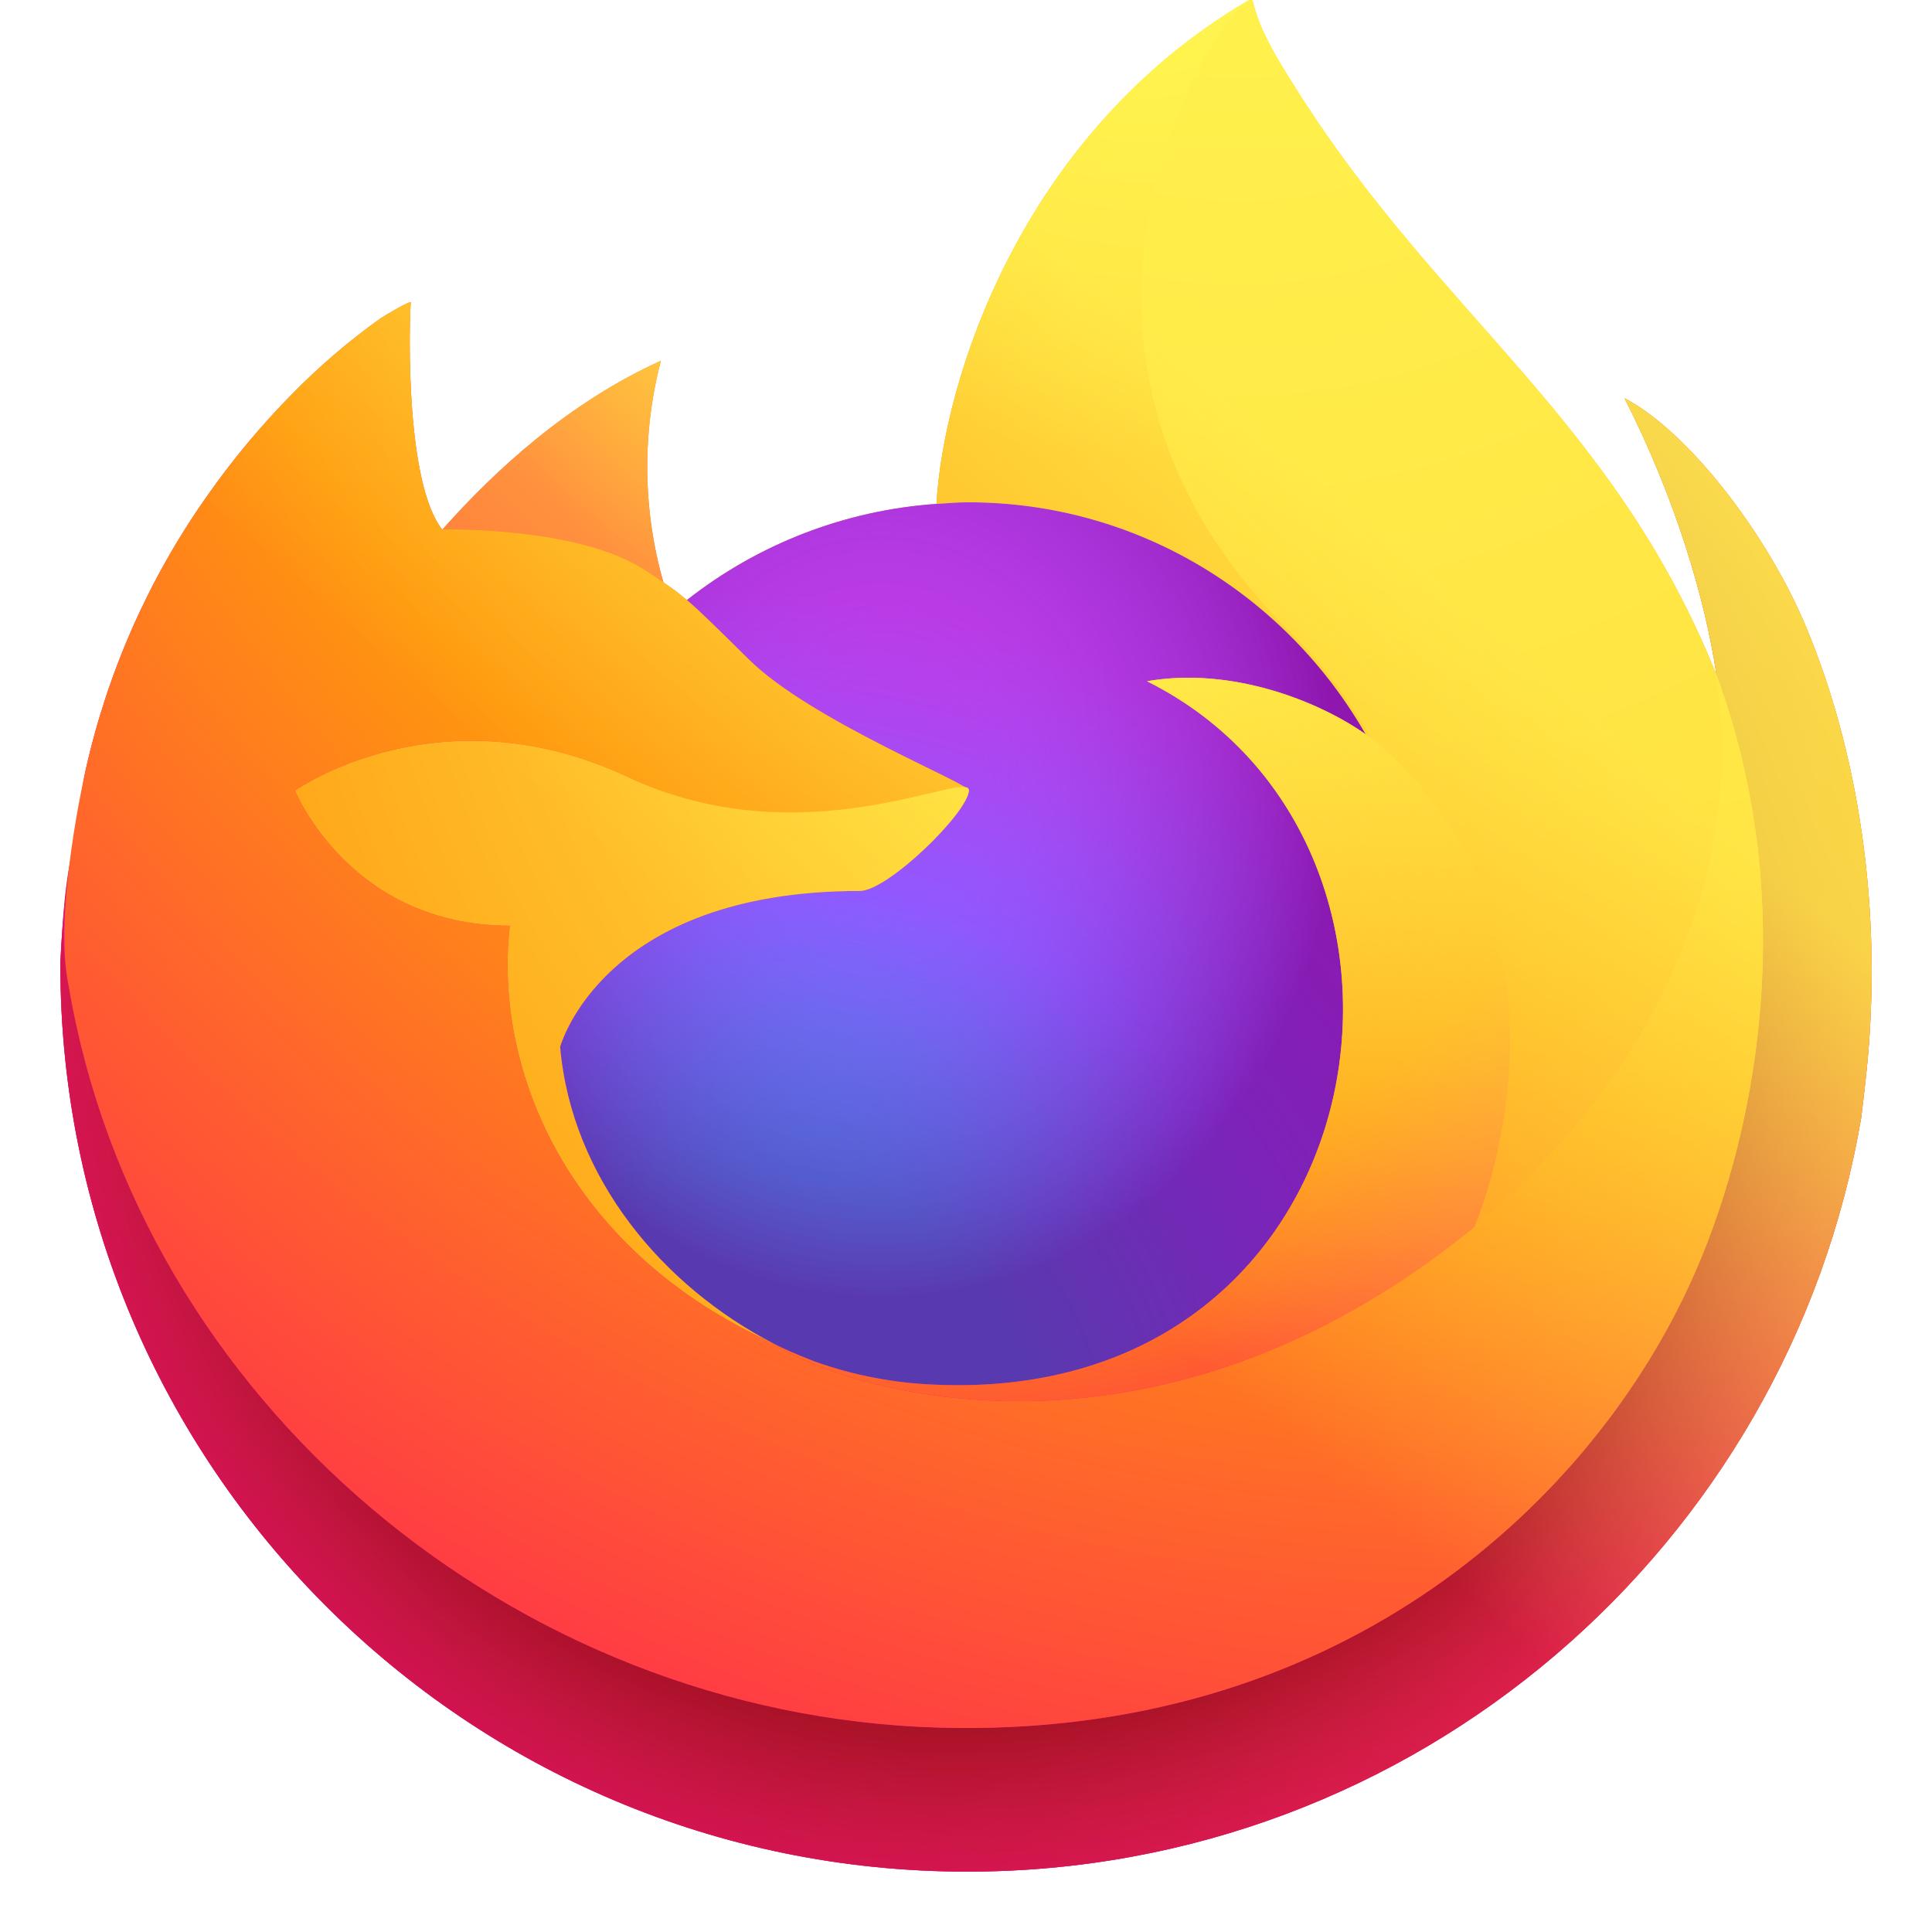
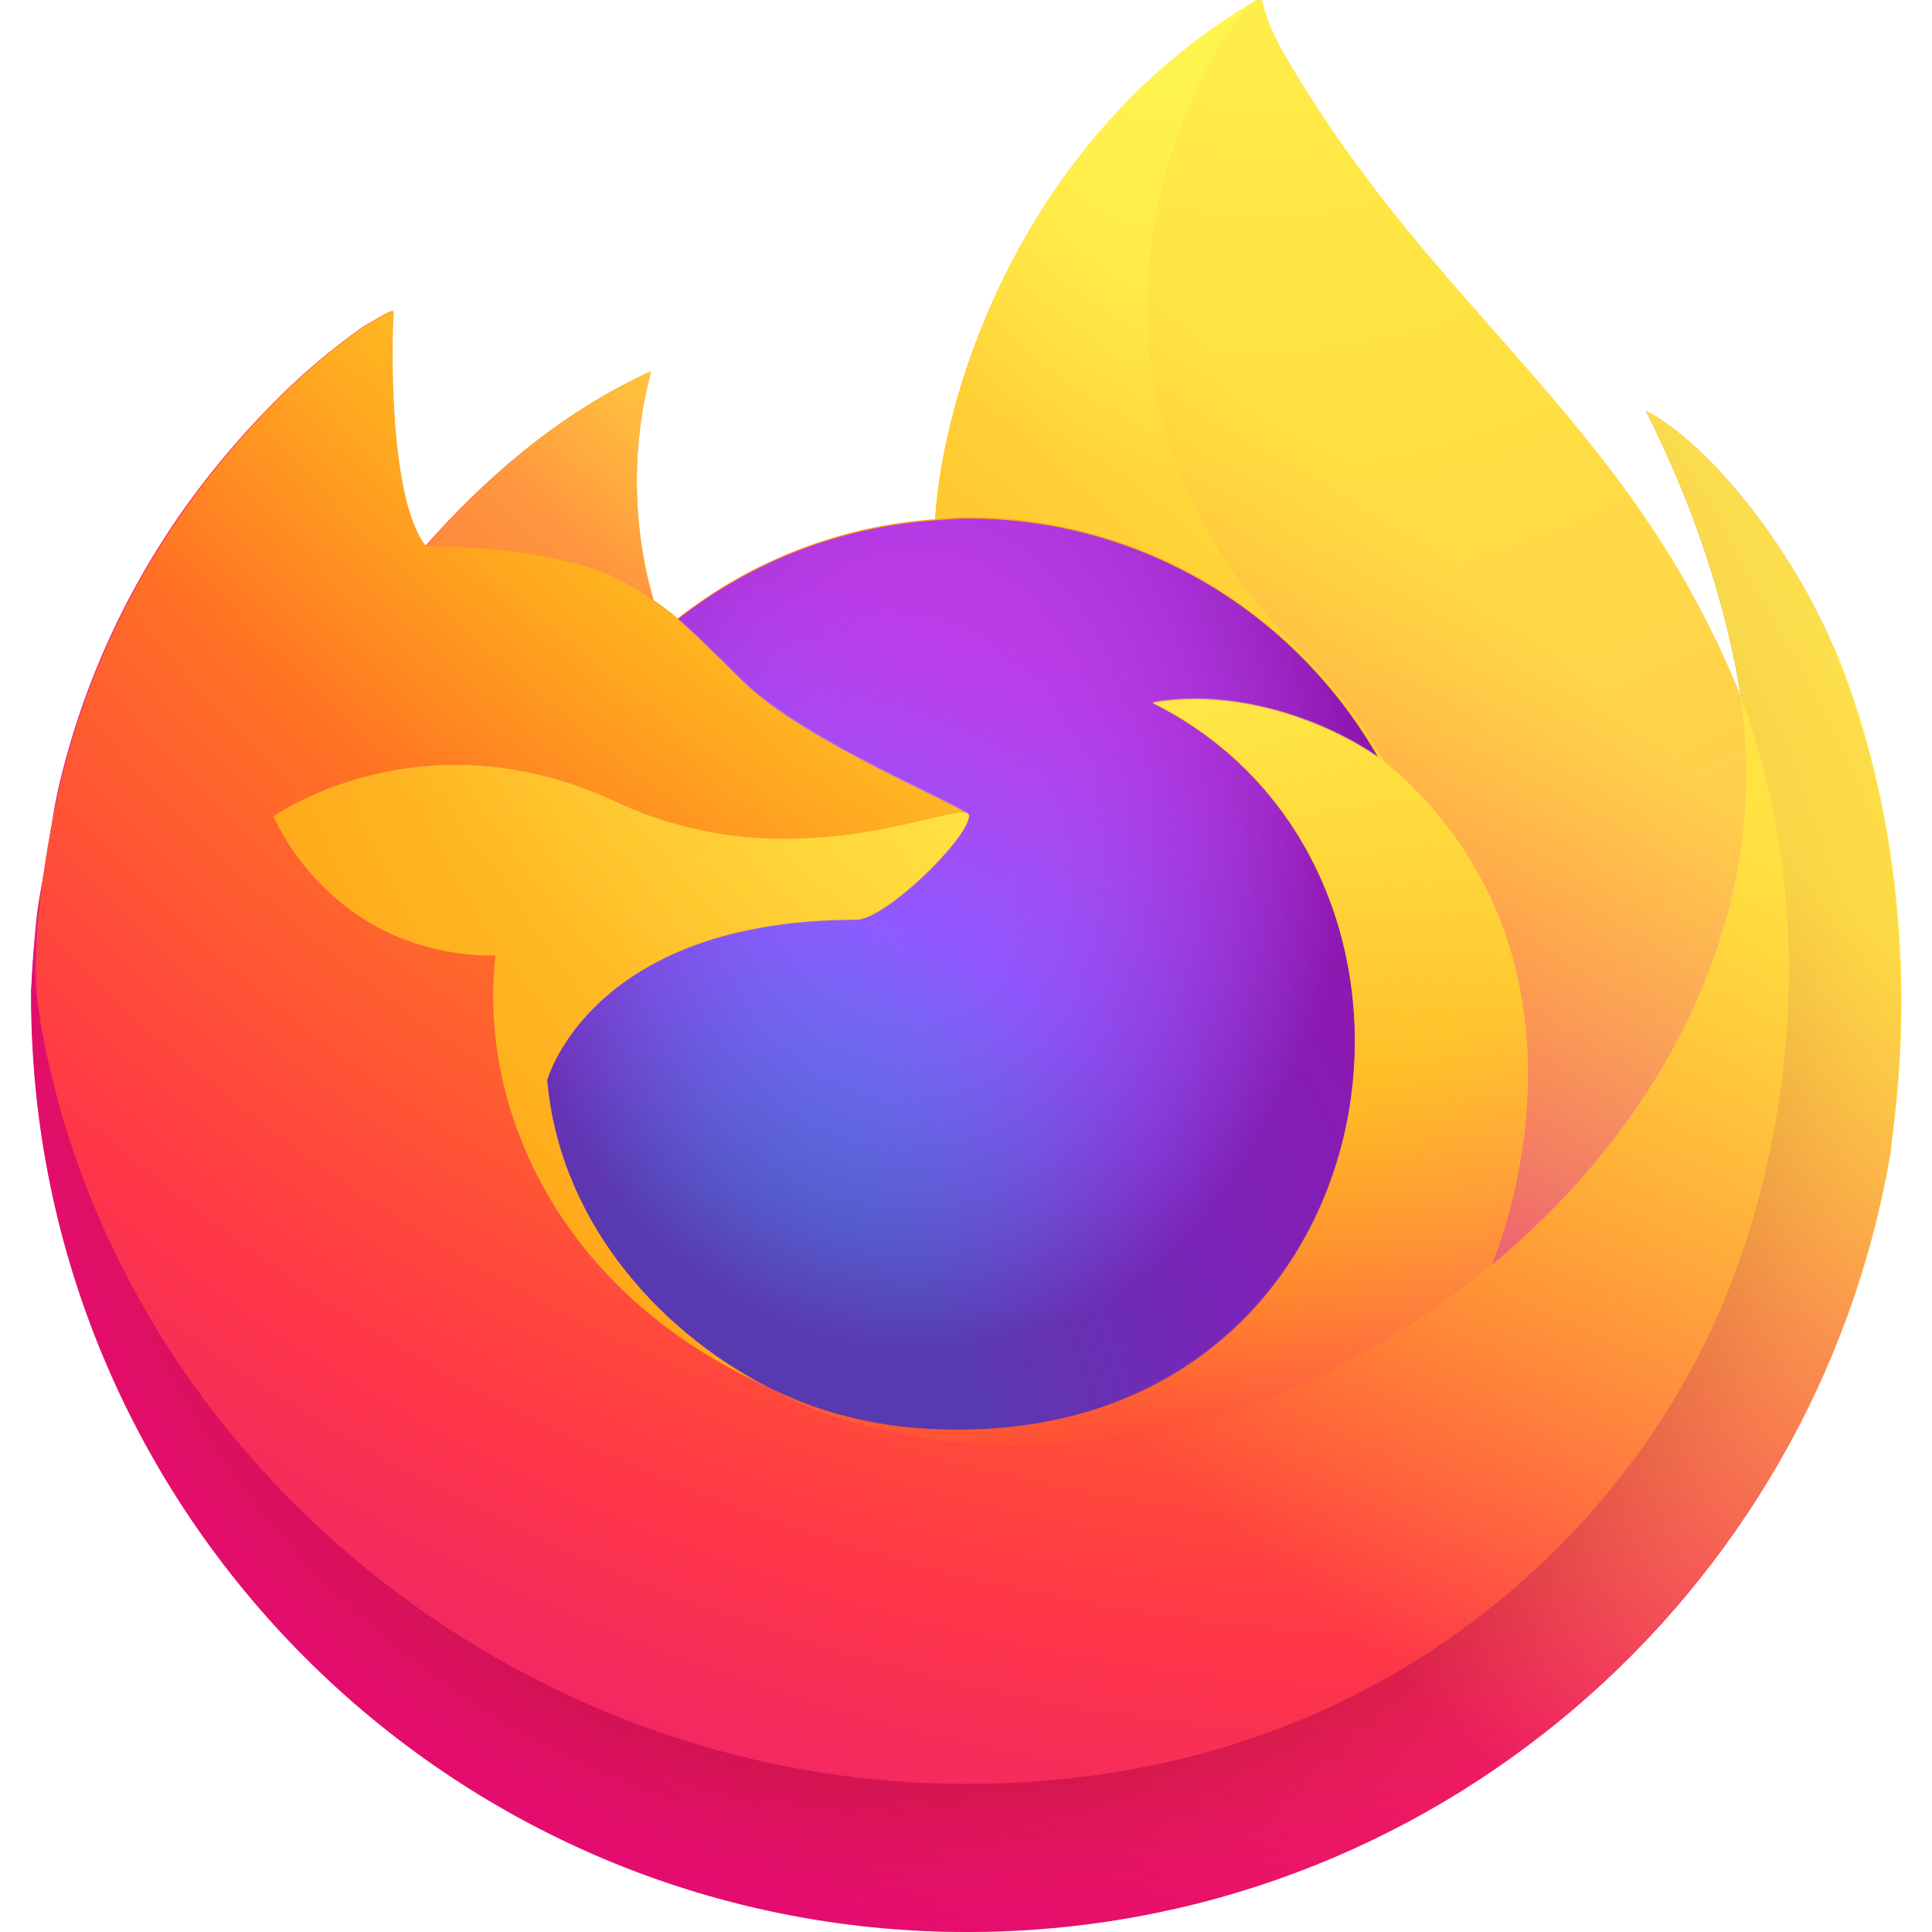
- <svg xmlns="http://www.w3.org/2000/svg" viewBox="0 0 512 512">
-   <path id="shape-base" d="M478.711,166.353C468.266,141.229 447.111,114.105 430.499,105.532C444.019,132.037 451.844,158.625 454.834,178.468C454.834,178.507 454.849,178.604 454.881,178.868C427.706,111.135 381.627,83.823 344,24.355C342.1,21.348 340.195,18.333 338.339,15.155C337.394,13.532 336.511,11.873 335.693,10.183C334.13,7.165 332.924,3.975 332.1,0.677C332.112,0.355 331.873,0.074 331.554,0.033C331.407,-0.009 331.25,-0.009 331.103,0.033C331.069,0.045 331.019,0.084 330.983,0.098C330.93,0.119 330.863,0.167 330.807,0.198C330.834,0.162 330.89,0.081 330.907,0.062C270.537,35.418 250.057,100.823 248.175,133.546C224.071,135.203 201.016,144.087 182.033,159.034C180.045,157.355 177.967,155.786 175.808,154.334C170.331,135.171 170.098,114.885 175.134,95.602C150.446,106.843 131.244,124.612 117.284,140.302L117.173,140.302C107.646,128.235 108.318,88.429 108.861,80.118C108.747,79.603 101.754,83.748 100.838,84.373C92.431,90.374 84.572,97.107 77.352,104.493C69.136,112.825 61.63,121.827 54.91,131.406C54.91,131.418 54.903,131.432 54.899,131.444C54.899,131.431 54.906,131.418 54.91,131.406C39.457,153.305 28.496,178.051 22.663,204.211C22.548,204.732 22.451,205.272 22.339,205.797C21.887,207.913 20.259,218.497 19.974,220.797C19.952,220.974 19.942,221.144 19.921,221.321C17.816,232.264 16.513,243.346 16.021,254.478C16.021,254.888 15.996,255.294 15.996,255.705C16,388.418 123.6,496 256.324,496C375.189,496 473.884,409.712 493.206,296.37C493.613,293.294 493.939,290.202 494.298,287.099C499.075,245.889 493.768,202.574 478.711,166.353ZM201.716,354.447C202.84,354.984 203.896,355.571 205.05,356.086C205.098,356.119 205.164,356.156 205.213,356.186C204.038,355.624 202.873,355.045 201.716,354.447ZM454.9,178.927L454.868,178.694C454.88,178.779 454.895,178.868 454.908,178.953L454.9,178.927Z" style="fill:url(#_Linear1);fill-rule:nonzero;" />
-   <path id="body-outer-ring" d="M478.711,166.353C468.266,141.229 447.111,114.105 430.499,105.532C444.019,132.037 451.844,158.625 454.834,178.468C454.834,178.41 454.845,178.516 454.87,178.694C454.882,178.779 454.897,178.868 454.91,178.953C477.585,240.423 465.232,302.931 447.431,341.128C419.892,400.228 353.216,460.798 248.855,457.844C136.1,454.651 36.766,370.988 18.223,261.41C14.844,244.13 18.223,235.356 19.923,221.326C17.852,232.142 17.063,235.266 16.023,254.483C16.023,254.893 15.998,255.299 15.998,255.71C16,388.418 123.6,496 256.324,496C375.189,496 473.884,409.712 493.206,296.37C493.613,293.294 493.939,290.202 494.298,287.099C499.075,245.889 493.768,202.574 478.711,166.353Z" style="fill:url(#_Radial2);fill-rule:nonzero;" />
-   <path id="body-outer-ring-shadow" d="M478.711,166.353C468.266,141.229 447.111,114.105 430.499,105.532C444.019,132.037 451.844,158.625 454.834,178.468C454.834,178.41 454.845,178.516 454.87,178.694C454.882,178.779 454.897,178.868 454.91,178.953C477.585,240.423 465.232,302.931 447.431,341.128C419.892,400.228 353.216,460.798 248.855,457.844C136.1,454.651 36.766,370.988 18.223,261.41C14.844,244.13 18.223,235.356 19.923,221.326C17.852,232.142 17.063,235.266 16.023,254.483C16.023,254.893 15.998,255.299 15.998,255.71C16,388.418 123.6,496 256.324,496C375.189,496 473.884,409.712 493.206,296.37C493.613,293.294 493.939,290.202 494.298,287.099C499.075,245.889 493.768,202.574 478.711,166.353Z" style="fill:url(#_Radial3);fill-rule:nonzero;" />
-   <path id="tail-tip" d="M361.922,194.6C362.446,194.968 362.922,195.334 363.415,195.7C357.384,184.996 349.873,175.195 341.105,166.588C266.4,91.892 321.516,4.626 330.811,0.194C330.838,0.158 330.894,0.077 330.911,0.058C270.541,35.414 250.061,100.819 248.179,133.542C250.979,133.348 253.771,133.113 256.621,133.113C301.672,133.113 340.91,157.883 361.922,194.6Z" style="fill:url(#_Radial4);fill-rule:nonzero;" />
-   <path id="globe-base" d="M256.772,209.514C256.379,215.492 235.258,236.107 227.872,236.107C159.533,236.107 148.44,277.442 148.44,277.442C151.467,312.252 175.701,340.917 205.051,356.085C206.39,356.777 207.745,357.402 209.101,358.02C211.426,359.049 213.78,360.012 216.16,360.906C226.223,364.469 236.764,366.502 247.431,366.937C367.211,372.555 390.417,223.743 303.976,180.529C326.113,176.679 349.091,185.582 361.923,194.596C340.911,157.882 301.673,133.112 256.623,133.112C253.773,133.112 250.982,133.347 248.181,133.541C224.077,135.198 201.022,144.082 182.039,159.029C185.703,162.129 189.839,166.273 198.553,174.857C214.855,190.924 256.683,207.562 256.772,209.514Z" style="fill:url(#_Radial5);fill-rule:nonzero;" />
-   <path id="globe-shadow" d="M256.772,209.514C256.379,215.492 235.258,236.107 227.872,236.107C159.533,236.107 148.44,277.442 148.44,277.442C151.467,312.252 175.701,340.917 205.051,356.085C206.39,356.777 207.745,357.402 209.101,358.02C211.426,359.049 213.78,360.012 216.16,360.906C226.223,364.469 236.764,366.502 247.431,366.937C367.211,372.555 390.417,223.743 303.976,180.529C326.113,176.679 349.091,185.582 361.923,194.596C340.911,157.882 301.673,133.112 256.623,133.112C253.773,133.112 250.982,133.347 248.181,133.541C224.077,135.198 201.022,144.082 182.039,159.029C185.703,162.129 189.839,166.273 198.553,174.857C214.855,190.924 256.683,207.562 256.772,209.514Z" style="fill:url(#_Radial6);fill-rule:nonzero;" />
-   <path id="ear" d="M170.829,151.036C172.503,152.116 174.163,153.216 175.81,154.336C170.333,135.173 170.1,114.887 175.136,95.604C150.448,106.845 131.246,124.614 117.286,140.304C118.441,140.271 153.3,139.644 170.829,151.036Z" style="fill:url(#_Radial7);fill-rule:nonzero;" />
-   <path id="body" d="M18.223,261.41C36.766,370.988 136.1,454.651 248.855,457.844C353.216,460.798 419.892,400.224 447.431,341.128C465.231,302.928 477.585,240.428 454.91,178.953L454.902,178.927L454.87,178.694C454.845,178.516 454.83,178.41 454.834,178.468C454.834,178.507 454.849,178.604 454.881,178.868C463.405,234.529 435.091,288.452 390.83,324.912L390.697,325.225C304.452,395.448 221.923,367.593 205.213,356.191C204.039,355.626 202.872,355.045 201.713,354.448C151.431,330.419 130.659,284.61 135.113,245.324C92.656,245.324 78.179,209.515 78.179,209.515C78.179,209.515 116.298,182.336 166.537,205.974C213.067,227.867 256.765,209.517 256.77,209.515C256.681,207.563 214.853,190.925 198.547,174.859C189.834,166.275 185.697,162.136 182.033,159.031C180.045,157.352 177.967,155.783 175.808,154.331C174.159,153.213 172.499,152.113 170.827,151.031C153.299,139.639 118.439,140.266 117.284,140.296L117.173,140.296C107.646,128.229 108.318,88.423 108.861,80.112C108.747,79.597 101.754,83.742 100.838,84.367C92.431,90.368 84.572,97.101 77.352,104.487C69.136,112.821 61.629,121.825 54.91,131.406C54.91,131.418 54.903,131.432 54.899,131.444C54.899,131.431 54.906,131.418 54.91,131.406C39.457,153.305 28.496,178.051 22.663,204.211C22.548,204.732 14.013,242.053 18.223,261.41Z" style="fill:url(#_Radial8);fill-rule:nonzero;" />
-   <path id="tail-flame" d="M341.105,166.587C349.873,175.194 357.384,184.995 363.415,195.699C364.738,196.693 365.974,197.684 367.023,198.651C421.505,248.851 392.959,319.851 390.83,324.911C435.091,288.451 463.405,234.528 454.881,178.867C427.706,111.135 381.627,83.823 344,24.355C342.1,21.348 340.195,18.333 338.339,15.155C337.394,13.532 336.511,11.873 335.693,10.183C334.13,7.165 332.924,3.975 332.1,0.677C332.112,0.355 331.873,0.074 331.554,0.033C331.407,-0.009 331.25,-0.009 331.103,0.033C331.069,0.045 331.019,0.084 330.983,0.098C330.93,0.119 330.863,0.167 330.807,0.198C321.516,4.626 266.4,91.892 341.105,166.587Z" style="fill:url(#_Radial9);fill-rule:nonzero;" />
-   <path id="tail-small" d="M367.023,198.651C365.974,197.684 364.738,196.693 363.415,195.699C362.926,195.331 362.446,194.965 361.922,194.599C349.09,185.585 326.112,176.682 303.975,180.532C390.416,223.746 367.21,372.558 247.43,366.94C236.763,366.505 226.222,364.472 216.159,360.909C213.779,360.014 211.425,359.052 209.1,358.023C207.744,357.405 206.389,356.78 205.05,356.088C205.098,356.121 205.164,356.158 205.213,356.188C221.923,367.588 304.452,395.445 390.697,325.222L390.83,324.909C392.959,319.855 421.505,248.852 367.023,198.651Z" style="fill:url(#_Radial10);fill-rule:nonzero;" />
-   <path id="cheek-tufts" d="M148.439,277.443C148.439,277.443 159.532,236.108 227.871,236.108C235.259,236.108 256.38,215.493 256.771,209.515C257.162,203.537 213.071,227.867 166.538,205.974C116.299,182.336 78.18,209.515 78.18,209.515C78.18,209.515 92.657,245.324 135.114,245.324C130.661,284.61 151.433,330.424 201.714,354.448C202.838,354.985 203.894,355.572 205.048,356.087C175.7,340.918 151.466,312.253 148.439,277.443Z" style="fill:url(#_Radial11);fill-rule:nonzero;" />
-   <path id="overlay-yellow" d="M478.711,166.353C468.266,141.229 447.111,114.105 430.499,105.532C444.019,132.037 451.844,158.625 454.834,178.468C454.834,178.507 454.849,178.604 454.881,178.868C427.706,111.135 381.627,83.823 344,24.355C342.1,21.348 340.195,18.333 338.339,15.155C337.394,13.532 336.511,11.873 335.693,10.183C334.13,7.165 332.924,3.975 332.1,0.677C332.112,0.355 331.873,0.074 331.554,0.033C331.407,-0.009 331.25,-0.009 331.103,0.033C331.069,0.045 331.019,0.084 330.983,0.098C330.93,0.119 330.863,0.167 330.807,0.198C330.834,0.162 330.89,0.081 330.907,0.062C270.537,35.418 250.057,100.823 248.175,133.546C250.975,133.352 253.767,133.117 256.617,133.117C301.67,133.117 340.908,157.887 361.917,194.601C349.085,185.587 326.107,176.684 303.97,180.534C390.411,223.748 367.205,372.56 247.425,366.942C236.758,366.507 226.217,364.474 216.154,360.911C213.774,360.016 211.42,359.054 209.095,358.025C207.739,357.407 206.384,356.782 205.045,356.09C205.093,356.123 205.159,356.16 205.208,356.19C204.034,355.625 202.867,355.044 201.708,354.447C202.832,354.984 203.888,355.571 205.042,356.086C175.692,340.918 151.458,312.253 148.431,277.443C148.431,277.443 159.524,236.108 227.863,236.108C235.251,236.108 256.372,215.493 256.763,209.515C256.674,207.563 214.846,190.925 198.54,174.859C189.827,166.275 185.69,162.136 182.026,159.031C180.038,157.352 177.96,155.783 175.801,154.331C170.324,135.168 170.091,114.882 175.127,95.599C150.439,106.84 131.237,124.609 117.277,140.299L117.166,140.299C107.639,128.232 108.311,88.426 108.854,80.115C108.74,79.6 101.747,83.745 100.831,84.37C92.424,90.371 84.565,97.104 77.345,104.49C69.132,112.823 61.627,121.826 54.91,131.406C54.91,131.418 54.903,131.432 54.899,131.444C54.899,131.431 54.906,131.418 54.91,131.406C39.457,153.305 28.496,178.051 22.663,204.211C22.548,204.732 22.451,205.272 22.339,205.797C21.887,207.913 19.853,218.65 19.569,220.953C19.547,221.13 19.59,220.777 19.569,220.953C17.714,232.048 16.531,243.245 16.025,254.483C16.025,254.893 16,255.299 16,255.71C16,388.418 123.6,496 256.324,496C375.189,496 473.884,409.712 493.206,296.37C493.613,293.294 493.939,290.202 494.298,287.099C499.075,245.889 493.768,202.574 478.711,166.353ZM454.87,178.694C454.882,178.779 454.897,178.868 454.91,178.953L454.902,178.927L454.87,178.694Z" style="fill:url(#_Linear12);fill-rule:nonzero;" />
+ <svg xmlns="http://www.w3.org/2000/svg" id="a" viewBox="0 0 64 64">
  <defs>
-     <linearGradient id="_Linear1" x1="0" y1="0" x2="1" y2="0" gradientUnits="userSpaceOnUse" gradientTransform="matrix(-373.683,384.895,-384.895,-373.683,434.799,76.8811)">
-       <stop offset="0" style="stop-color:rgb(255,244,79);stop-opacity:1" />
-       <stop offset="0.05" style="stop-color:rgb(255,244,79);stop-opacity:1" />
-       <stop offset="0.37" style="stop-color:rgb(255,152,14);stop-opacity:1" />
-       <stop offset="0.53" style="stop-color:rgb(255,54,71);stop-opacity:1" />
-       <stop offset="0.7" style="stop-color:rgb(227,21,135);stop-opacity:1" />
-       <stop offset="1" style="stop-color:rgb(227,21,135);stop-opacity:1" />
+     <linearGradient id="b" x1="1.08" y1="64.98" x2=".98" y2="64.88" gradientTransform="translate(-463.0076 32240.916) scale(480.0036 -495.9987)" gradientUnits="userSpaceOnUse">
+       <stop offset=".05" stop-color="#fff44f" />
+       <stop offset=".37" stop-color="#ff980e" />
+       <stop offset=".53" stop-color="#ff3647" />
+       <stop offset=".7" stop-color="#e31587" />
    </linearGradient>
-     <radialGradient id="_Radial2" cx="0" cy="0" r="1" gradientUnits="userSpaceOnUse" gradientTransform="matrix(614.402,0,0,614.402,436.393,55.1616)">
-       <stop offset="0" style="stop-color:rgb(255,189,79);stop-opacity:1" />
-       <stop offset="0.13" style="stop-color:rgb(255,189,79);stop-opacity:1" />
-       <stop offset="0.28" style="stop-color:rgb(255,152,14);stop-opacity:1" />
-       <stop offset="0.47" style="stop-color:rgb(255,55,80);stop-opacity:1" />
-       <stop offset="0.78" style="stop-color:rgb(235,8,120);stop-opacity:1" />
-       <stop offset="0.86" style="stop-color:rgb(229,0,128);stop-opacity:1" />
-       <stop offset="1" style="stop-color:rgb(229,0,128);stop-opacity:1" />
+     <radialGradient id="c" cx=".88" cy="65.37" fx=".88" fy="65.37" r=".17" gradientTransform="translate(-281.5631 25537.323) scale(384.0014 -390.468)" gradientUnits="userSpaceOnUse">
+       <stop offset=".13" stop-color="#ffbd4f" />
+       <stop offset=".28" stop-color="#ff980e" />
+       <stop offset=".47" stop-color="#ff3750" />
+       <stop offset=".78" stop-color="#eb0878" />
+       <stop offset=".86" stop-color="#e50080" />
    </radialGradient>
-     <radialGradient id="_Radial3" cx="0" cy="0" r="1" gradientUnits="userSpaceOnUse" gradientTransform="matrix(614.402,0,0,614.402,251.689,262.119)">
-       <stop offset="0" style="stop-color:rgb(150,14,24);stop-opacity:1" />
-       <stop offset="0.3" style="stop-color:rgb(150,14,24);stop-opacity:1" />
-       <stop offset="0.35" style="stop-color:rgb(177,25,39);stop-opacity:0.74" />
-       <stop offset="0.43" style="stop-color:rgb(219,41,61);stop-opacity:0.34" />
-       <stop offset="0.5" style="stop-color:rgb(245,51,75);stop-opacity:0.09" />
-       <stop offset="0.53" style="stop-color:rgb(255,55,80);stop-opacity:0" />
-       <stop offset="1" style="stop-color:rgb(255,55,80);stop-opacity:0" />
+     <radialGradient id="d" cx=".93" cy="65.19" fx=".93" fy="65.19" r=".17" gradientTransform="translate(-334.3633 25486.953) scale(393.6014 -390.468)" gradientUnits="userSpaceOnUse">
+       <stop offset=".3" stop-color="#960e18" />
+       <stop offset=".35" stop-color="#b11927" stop-opacity=".74" />
+       <stop offset=".43" stop-color="#db293d" stop-opacity=".34" />
+       <stop offset=".5" stop-color="#f5334b" stop-opacity=".09" />
+       <stop offset=".53" stop-color="#ff3750" stop-opacity="0" />
    </radialGradient>
-     <radialGradient id="_Radial4" cx="0" cy="0" r="1" gradientUnits="userSpaceOnUse" gradientTransform="matrix(273.899,0,0,273.899,303.492,-23.419)">
-       <stop offset="0" style="stop-color:rgb(255,244,79);stop-opacity:1" />
-       <stop offset="0.13" style="stop-color:rgb(255,244,79);stop-opacity:1" />
-       <stop offset="0.53" style="stop-color:rgb(255,152,14);stop-opacity:1" />
-       <stop offset="1" style="stop-color:rgb(255,152,14);stop-opacity:1" />
+     <radialGradient id="e" cx="-.83" cy="65.02" fx="-.83" fy="65.02" r=".18" gradientTransform="translate(133.943 12717.789) scale(115.236 -195.642)" gradientUnits="userSpaceOnUse">
+       <stop offset=".13" stop-color="#fff44f" />
+       <stop offset=".53" stop-color="#ff980e" />
    </radialGradient>
-     <radialGradient id="_Radial5" cx="0" cy="0" r="1" gradientUnits="userSpaceOnUse" gradientTransform="matrix(233.98,0,0,233.98,197.029,390.747)">
-       <stop offset="0" style="stop-color:rgb(58,142,230);stop-opacity:1" />
-       <stop offset="0.35" style="stop-color:rgb(58,142,230);stop-opacity:1" />
-       <stop offset="0.67" style="stop-color:rgb(144,89,255);stop-opacity:1" />
-       <stop offset="1" style="stop-color:rgb(193,57,230);stop-opacity:1" />
+     <radialGradient id="f" cx=".41" cy="65.36" fx=".41" fy="65.36" r=".13" gradientTransform="translate(-64.043 15342.805) scale(213.483 -233.9799)" gradientUnits="userSpaceOnUse">
+       <stop offset=".35" stop-color="#3a8ee6" />
+       <stop offset=".67" stop-color="#9059ff" />
+       <stop offset="1" stop-color="#c139e6" />
    </radialGradient>
-     <radialGradient id="_Radial6" cx="0" cy="0" r="1" gradientUnits="userSpaceOnUse" gradientTransform="matrix(124.243,0,0,138.048,233.506,210.325)">
-       <stop offset="0" style="stop-color:rgb(144,89,255);stop-opacity:0" />
-       <stop offset="0.21" style="stop-color:rgb(144,89,255);stop-opacity:0" />
-       <stop offset="0.97" style="stop-color:rgb(110,0,139);stop-opacity:0.6" />
-       <stop offset="1" style="stop-color:rgb(110,0,139);stop-opacity:0.6" />
+     <radialGradient id="g" cx=".38" cy="65.46" fx=".38" fy="65.46" r=".08" gradientTransform="translate(-42.6947 15342.805) scale(192.1347 -233.9799)" gradientUnits="userSpaceOnUse">
+       <stop offset=".21" stop-color="#9059ff" stop-opacity="0" />
+       <stop offset=".97" stop-color="#6e008b" stop-opacity=".6" />
    </radialGradient>
-     <radialGradient id="_Radial7" cx="0" cy="0" r="1" gradientUnits="userSpaceOnUse" gradientTransform="matrix(170.323,0,0,170.323,240.186,36.872)">
-       <stop offset="0" style="stop-color:rgb(255,226,38);stop-opacity:1" />
-       <stop offset="0.1" style="stop-color:rgb(255,226,38);stop-opacity:1" />
-       <stop offset="0.79" style="stop-color:rgb(255,113,57);stop-opacity:1" />
-       <stop offset="1" style="stop-color:rgb(255,113,57);stop-opacity:1" />
+     <radialGradient id="h" cx="-.51" cy="66.56" fx="-.51" fy="66.56" r=".37" gradientTransform="translate(59.762 3914.184) scale(58.524 -58.732)" gradientUnits="userSpaceOnUse">
+       <stop offset=".1" stop-color="#ffe226" />
+       <stop offset=".79" stop-color="#ff7139" />
    </radialGradient>
-     <radialGradient id="_Radial8" cx="0" cy="0" r="1" gradientUnits="userSpaceOnUse" gradientTransform="matrix(810.278,0,0,810.278,395.187,-74.863)">
-       <stop offset="0" style="stop-color:rgb(255,244,79);stop-opacity:1" />
-       <stop offset="0.11" style="stop-color:rgb(255,244,79);stop-opacity:1" />
-       <stop offset="0.46" style="stop-color:rgb(255,152,14);stop-opacity:1" />
-       <stop offset="0.72" style="stop-color:rgb(255,54,71);stop-opacity:1" />
-       <stop offset="0.9" style="stop-color:rgb(227,21,135);stop-opacity:1" />
-       <stop offset="1" style="stop-color:rgb(227,21,135);stop-opacity:1" />
+     <radialGradient id="i" cx="1.07" cy="65.24" fx="1.07" fy="65.24" r=".23" gradientTransform="translate(-432.0977 24643.27) scale(450.1546 -377.88)" gradientUnits="userSpaceOnUse">
+       <stop offset=".11" stop-color="#fff44f" />
+       <stop offset=".46" stop-color="#ff980e" />
+       <stop offset=".72" stop-color="#ff3647" />
+       <stop offset=".9" stop-color="#e31587" />
    </radialGradient>
-     <radialGradient id="_Radial9" cx="0" cy="0" r="1" gradientUnits="userSpaceOnUse" gradientTransform="matrix(1133.29,0,0,1133.29,327.452,-60.6219)">
-       <stop offset="0" style="stop-color:rgb(255,244,79);stop-opacity:1" />
-       <stop offset="0.3" style="stop-color:rgb(255,152,14);stop-opacity:1" />
-       <stop offset="0.57" style="stop-color:rgb(255,54,71);stop-opacity:1" />
-       <stop offset="0.74" style="stop-color:rgb(227,21,135);stop-opacity:1" />
-       <stop offset="1" style="stop-color:rgb(227,21,135);stop-opacity:1" />
+     <radialGradient id="j" cx="1.31" cy="63.3" fx="1.31" fy="63.3" r=".45" gradientTransform="translate(-9666.743 803.6936) rotate(83.9544) scale(152.7204 -153.8634) skewX(.0915)" gradientUnits="userSpaceOnUse">
+       <stop offset="0" stop-color="#fff44f" />
+       <stop offset=".3" stop-color="#ff980e" />
+       <stop offset=".57" stop-color="#ff3647" />
+       <stop offset=".74" stop-color="#e31587" />
    </radialGradient>
-     <radialGradient id="_Radial10" cx="0" cy="0" r="1" gradientUnits="userSpaceOnUse" gradientTransform="matrix(465.218,0,0,465.218,241.932,98.1327)">
-       <stop offset="0" style="stop-color:rgb(255,244,79);stop-opacity:1" />
-       <stop offset="0.14" style="stop-color:rgb(255,244,79);stop-opacity:1" />
-       <stop offset="0.48" style="stop-color:rgb(255,152,14);stop-opacity:1" />
-       <stop offset="0.66" style="stop-color:rgb(255,54,71);stop-opacity:1" />
-       <stop offset="0.9" style="stop-color:rgb(227,21,135);stop-opacity:1" />
-       <stop offset="1" style="stop-color:rgb(227,21,135);stop-opacity:1" />
+     <radialGradient id="k" cx=".1" cy="65.88" fx=".1" fy="65.88" r=".31" gradientTransform="translate(10.9081 12642.006) scale(195.1419 -191.7138)" gradientUnits="userSpaceOnUse">
+       <stop offset=".14" stop-color="#fff44f" />
+       <stop offset=".48" stop-color="#ff980e" />
+       <stop offset=".66" stop-color="#ff3647" />
+       <stop offset=".9" stop-color="#e31587" />
    </radialGradient>
-     <radialGradient id="_Radial11" cx="0" cy="0" r="1" gradientUnits="userSpaceOnUse" gradientTransform="matrix(559.177,0,0,559.177,362.68,124.863)">
-       <stop offset="0" style="stop-color:rgb(255,244,79);stop-opacity:1" />
-       <stop offset="0.09" style="stop-color:rgb(255,244,79);stop-opacity:1" />
-       <stop offset="0.63" style="stop-color:rgb(255,152,14);stop-opacity:1" />
-       <stop offset="1" style="stop-color:rgb(255,152,14);stop-opacity:1" />
+     <radialGradient id="l" cx=".81" cy="66.13" fx=".81" fy="66.13" r=".4" gradientTransform="translate(-99.411 10582.577) scale(178.591 -159.7733)" gradientUnits="userSpaceOnUse">
+       <stop offset=".09" stop-color="#fff44f" />
+       <stop offset=".63" stop-color="#ff980e" />
    </radialGradient>
-     <linearGradient id="_Linear12" x1="0" y1="0" x2="1" y2="0" gradientUnits="userSpaceOnUse" gradientTransform="matrix(-297.6,347.199,-347.199,-297.6,400,69.4411)">
-       <stop offset="0" style="stop-color:rgb(255,244,79);stop-opacity:0.8" />
-       <stop offset="0.17" style="stop-color:rgb(255,244,79);stop-opacity:0.8" />
-       <stop offset="0.6" style="stop-color:rgb(255,244,79);stop-opacity:0" />
-       <stop offset="1" style="stop-color:rgb(255,244,79);stop-opacity:0" />
+     <linearGradient id="m" x1="1.07" y1="64.98" x2=".99" y2="64.89" gradientTransform="translate(-462.9996 32240.916) scale(479.9996 -495.9987)" gradientUnits="userSpaceOnUse">
+       <stop offset=".17" stop-color="#fff44f" stop-opacity=".8" />
+       <stop offset=".6" stop-color="#fff44f" stop-opacity="0" />
    </linearGradient>
  </defs>
+   <path d="M60.74,21.46c-1.35-3.24-4.08-6.74-6.22-7.85,1.74,3.42,2.75,6.85,3.14,9.41,0,0,0,.02,0,.05-3.51-8.74-9.45-12.26-14.31-19.94-.25-.39-.49-.78-.73-1.19-.12-.21-.24-.42-.34-.64-.2-.39-.36-.8-.46-1.23,0-.04-.03-.08-.07-.08-.02,0-.04,0-.06,0,0,0-.01,0-.02,0,0,0-.02,0-.02.01,0,0,.01-.02.01-.02-7.79,4.56-10.43,13-10.68,17.22-3.11.21-6.08,1.36-8.53,3.29-.26-.22-.52-.42-.8-.61-.71-2.47-.74-5.09-.09-7.58-3.19,1.45-5.66,3.74-7.46,5.77h-.01c-1.23-1.56-1.14-6.69-1.07-7.77-.01-.07-.92.47-1.04.55-1.08.77-2.1,1.64-3.03,2.6-1.06,1.08-2.03,2.24-2.9,3.47,0,0,0,0,0,0,0,0,0,0,0,0-1.99,2.83-3.41,6.02-4.16,9.39-.01.07-.03.14-.04.2-.06.27-.27,1.64-.31,1.94,0,.02,0,.04,0,.07-.27,1.41-.44,2.84-.5,4.28,0,.05,0,.11,0,.16,0,17.12,13.88,31.01,31.01,31.01,15.34,0,28.07-11.13,30.57-25.76.05-.4.09-.8.14-1.2.62-5.32-.07-10.91-2.01-15.58ZM25,45.74c.15.07.28.15.43.21,0,0,.01,0,.02.01-.15-.07-.3-.15-.45-.22ZM57.66,23.09v-.03s0,.02,0,.03h0Z" style="fill:url(#b);" />
+   <path d="M60.74,21.46c-1.35-3.24-4.08-6.74-6.22-7.85,1.74,3.42,2.75,6.85,3.14,9.41,0,0,0,0,0,.03,0,.01,0,.02,0,.03,2.93,7.93,1.33,16-.97,20.93-3.55,7.63-12.16,15.44-25.62,15.06-14.55-.41-27.37-11.21-29.76-25.35-.44-2.23,0-3.36.22-5.17-.27,1.4-.37,1.8-.5,4.28,0,.05,0,.11,0,.16,0,17.12,13.88,31.01,31.01,31.01,15.34,0,28.07-11.13,30.57-25.76.05-.4.09-.8.14-1.2.62-5.32-.07-10.91-2.01-15.58Z" style="fill:url(#c);" />
+   <path d="M60.74,21.46c-1.35-3.24-4.08-6.74-6.22-7.85,1.74,3.42,2.75,6.85,3.14,9.41,0,0,0,0,0,.03,0,.01,0,.02,0,.03,2.93,7.93,1.33,16-.97,20.93-3.55,7.63-12.16,15.44-25.62,15.06-14.55-.41-27.37-11.21-29.76-25.35-.44-2.23,0-3.36.22-5.17-.27,1.4-.37,1.8-.5,4.28,0,.05,0,.11,0,.16,0,17.12,13.88,31.01,31.01,31.01,15.34,0,28.07-11.13,30.57-25.76.05-.4.09-.8.14-1.2.62-5.32-.07-10.91-2.01-15.58Z" style="fill:url(#d);" />
+   <path d="M45.67,25.11c.07.05.13.09.19.14-.78-1.38-1.75-2.65-2.88-3.76C33.34,11.86,40.45.6,41.65.02c0,0,.01-.02.01-.02-7.79,4.56-10.43,13-10.68,17.22.36-.03.72-.06,1.09-.06,5.81,0,10.88,3.2,13.59,7.93h0Z" style="fill:url(#e);" />
+   <path d="M32.1,27.03c-.05.77-2.78,3.43-3.73,3.43-8.82,0-10.25,5.33-10.25,5.33.39,4.49,3.52,8.19,7.3,10.15.17.09.35.17.52.25.3.13.6.26.91.37,1.3.46,2.66.72,4.03.78,15.46.72,18.45-18.48,7.3-24.05,2.86-.5,5.82.65,7.48,1.82-2.71-4.74-7.77-7.93-13.59-7.93-.37,0-.73.03-1.09.06-3.11.21-6.08,1.36-8.53,3.29.47.4,1.01.93,2.13,2.04,2.1,2.07,7.5,4.22,7.51,4.47h0Z" style="fill:url(#f);" />
+   <path d="M32.1,27.03c-.05.77-2.78,3.43-3.73,3.43-8.82,0-10.25,5.33-10.25,5.33.39,4.49,3.52,8.19,7.3,10.15.17.09.35.17.52.25.3.13.6.26.91.37,1.3.46,2.66.72,4.03.78,15.46.72,18.45-18.48,7.3-24.05,2.86-.5,5.82.65,7.48,1.82-2.71-4.74-7.77-7.93-13.59-7.93-.37,0-.73.03-1.09.06-3.11.21-6.08,1.36-8.53,3.29.47.4,1.01.93,2.13,2.04,2.1,2.07,7.5,4.22,7.51,4.47h0Z" style="fill:url(#g);" />
+   <path d="M21.01,19.49c.22.14.43.28.64.43-.71-2.47-.74-5.09-.09-7.58-3.19,1.45-5.66,3.74-7.46,5.77.15,0,4.65-.09,6.91,1.38h0Z" style="fill:url(#h);" />
+   <path d="M1.32,33.73c2.39,14.14,15.21,24.93,29.76,25.35,13.47.38,22.07-7.43,25.62-15.06,2.3-4.93,3.89-12.99.97-20.93h0s0-.03,0-.03c0-.02,0-.04,0-.03,0,0,0,.02,0,.05,1.1,7.18-2.55,14.14-8.26,18.84l-.02.04c-11.13,9.06-21.78,5.47-23.93,4-.15-.07-.3-.15-.45-.22-6.49-3.1-9.17-9.01-8.59-14.08-5.48,0-7.35-4.62-7.35-4.62,0,0,4.92-3.51,11.4-.46,6,2.82,11.64.46,11.64.46-.01-.25-5.41-2.4-7.51-4.47-1.12-1.11-1.66-1.64-2.13-2.04-.26-.22-.52-.42-.8-.61-.21-.14-.43-.29-.64-.43-2.26-1.47-6.76-1.39-6.91-1.39h-.01c-1.23-1.56-1.14-6.69-1.07-7.77-.01-.07-.92.47-1.04.55-1.08.77-2.1,1.64-3.03,2.6-1.06,1.08-2.03,2.24-2.9,3.47,0,0,0,0,0,0,0,0,0,0,0,0-1.99,2.83-3.41,6.02-4.16,9.39-.01.07-1.12,4.88-.57,7.38h0Z" style="fill:url(#i);" />
+   <path d="M42.98,21.49c1.13,1.11,2.1,2.38,2.88,3.76.17.13.33.26.47.38,7.03,6.48,3.35,15.64,3.07,16.29,5.71-4.7,9.36-11.66,8.26-18.84-3.51-8.74-9.45-12.26-14.31-19.94-.25-.39-.49-.78-.73-1.19-.12-.21-.24-.42-.34-.64-.2-.39-.36-.8-.46-1.23,0-.04-.03-.08-.07-.08-.02,0-.04,0-.06,0,0,0-.01,0-.02,0,0,0-.02,0-.02.01-1.2.57-8.31,11.83,1.33,21.47h0Z" style="fill:url(#j);" />
+   <path d="M46.33,25.63c-.14-.12-.29-.25-.47-.38-.06-.05-.13-.09-.19-.14-1.66-1.16-4.62-2.31-7.48-1.82,11.15,5.58,8.16,24.78-7.3,24.05-1.38-.06-2.74-.32-4.03-.78-.31-.12-.61-.24-.91-.37-.17-.08-.35-.16-.52-.25,0,0,.01,0,.02.01,2.16,1.47,12.81,5.07,23.93-4l.02-.04c.27-.65,3.96-9.81-3.07-16.29h0Z" style="fill:url(#k);" />
+   <path d="M18.12,35.8s1.43-5.33,10.25-5.33c.95,0,3.68-2.66,3.73-3.43s-5.64,2.37-11.64-.46c-6.48-3.05-11.4.46-11.4.46,0,0,1.87,4.62,7.35,4.62-.57,5.07,2.11,10.98,8.59,14.08.15.07.28.15.43.21-3.79-1.96-6.91-5.66-7.3-10.15Z" style="fill:url(#l);" />
+   <path d="M60.74,21.46c-1.35-3.24-4.08-6.74-6.22-7.85,1.74,3.42,2.75,6.85,3.14,9.41,0,0,0,.02,0,.05-3.51-8.74-9.45-12.26-14.31-19.94-.25-.39-.49-.78-.73-1.19-.12-.21-.24-.42-.34-.64-.2-.39-.36-.8-.46-1.23,0-.04-.03-.08-.07-.08-.02,0-.04,0-.06,0,0,0-.01,0-.02,0,0,0-.02,0-.02.01,0,0,.01-.02.01-.02-7.79,4.56-10.43,13-10.68,17.22.36-.03.72-.06,1.09-.06,5.81,0,10.88,3.2,13.59,7.93-1.66-1.16-4.62-2.31-7.48-1.82,11.15,5.58,8.16,24.78-7.3,24.05-1.38-.06-2.74-.32-4.03-.78-.31-.12-.61-.24-.91-.37-.17-.08-.35-.16-.52-.25,0,0,.01,0,.02.01-.15-.07-.3-.15-.45-.22.15.07.28.15.43.21-3.79-1.96-6.91-5.66-7.3-10.15,0,0,1.43-5.33,10.25-5.33.95,0,3.68-2.66,3.73-3.43-.01-.25-5.41-2.4-7.51-4.47-1.12-1.11-1.66-1.64-2.13-2.04-.26-.22-.52-.42-.8-.61-.71-2.47-.74-5.09-.09-7.58-3.19,1.45-5.66,3.74-7.46,5.77h-.01c-1.23-1.56-1.14-6.69-1.07-7.77-.01-.07-.92.47-1.04.55-1.08.77-2.1,1.64-3.03,2.6-1.06,1.08-2.03,2.24-2.89,3.47,0,0,0,0,0,0,0,0,0,0,0,0-1.99,2.83-3.41,6.02-4.16,9.39-.01.07-.03.14-.04.2-.06.27-.32,1.66-.36,1.96,0,.02,0-.02,0,0-.24,1.43-.39,2.88-.46,4.33,0,.05,0,.11,0,.16,0,17.12,13.88,31.01,31.01,31.01,15.34,0,28.07-11.13,30.57-25.76.05-.4.09-.8.14-1.2.62-5.32-.07-10.91-2.01-15.58ZM57.66,23.06s0,.02,0,.03h0s0-.03,0-.03Z" style="fill:url(#m);" />
</svg>
